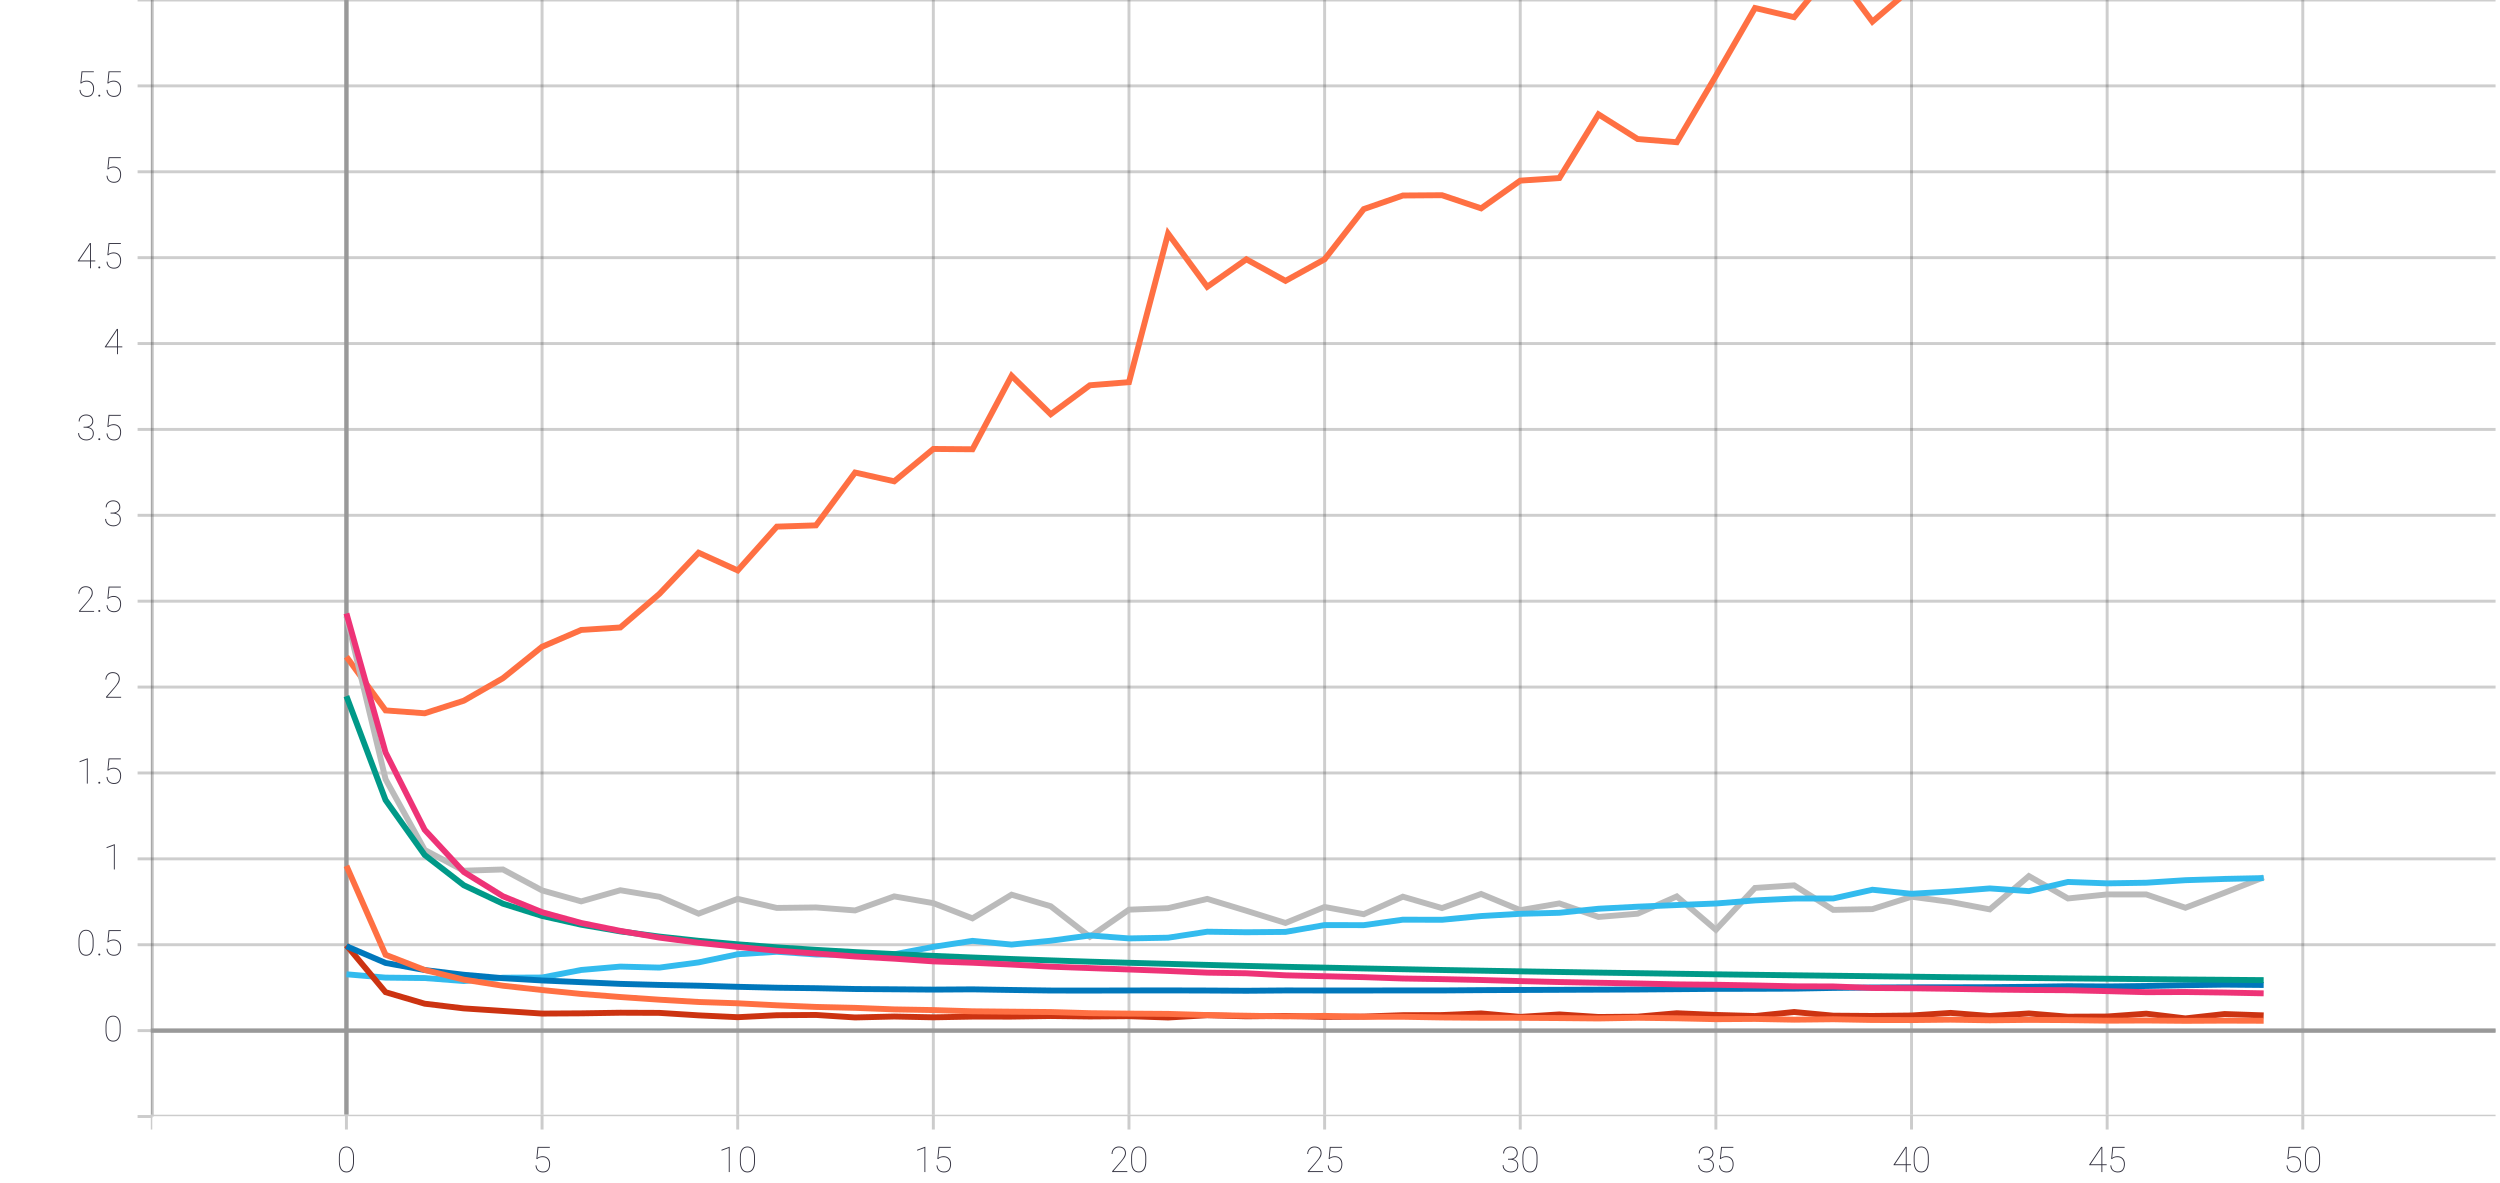
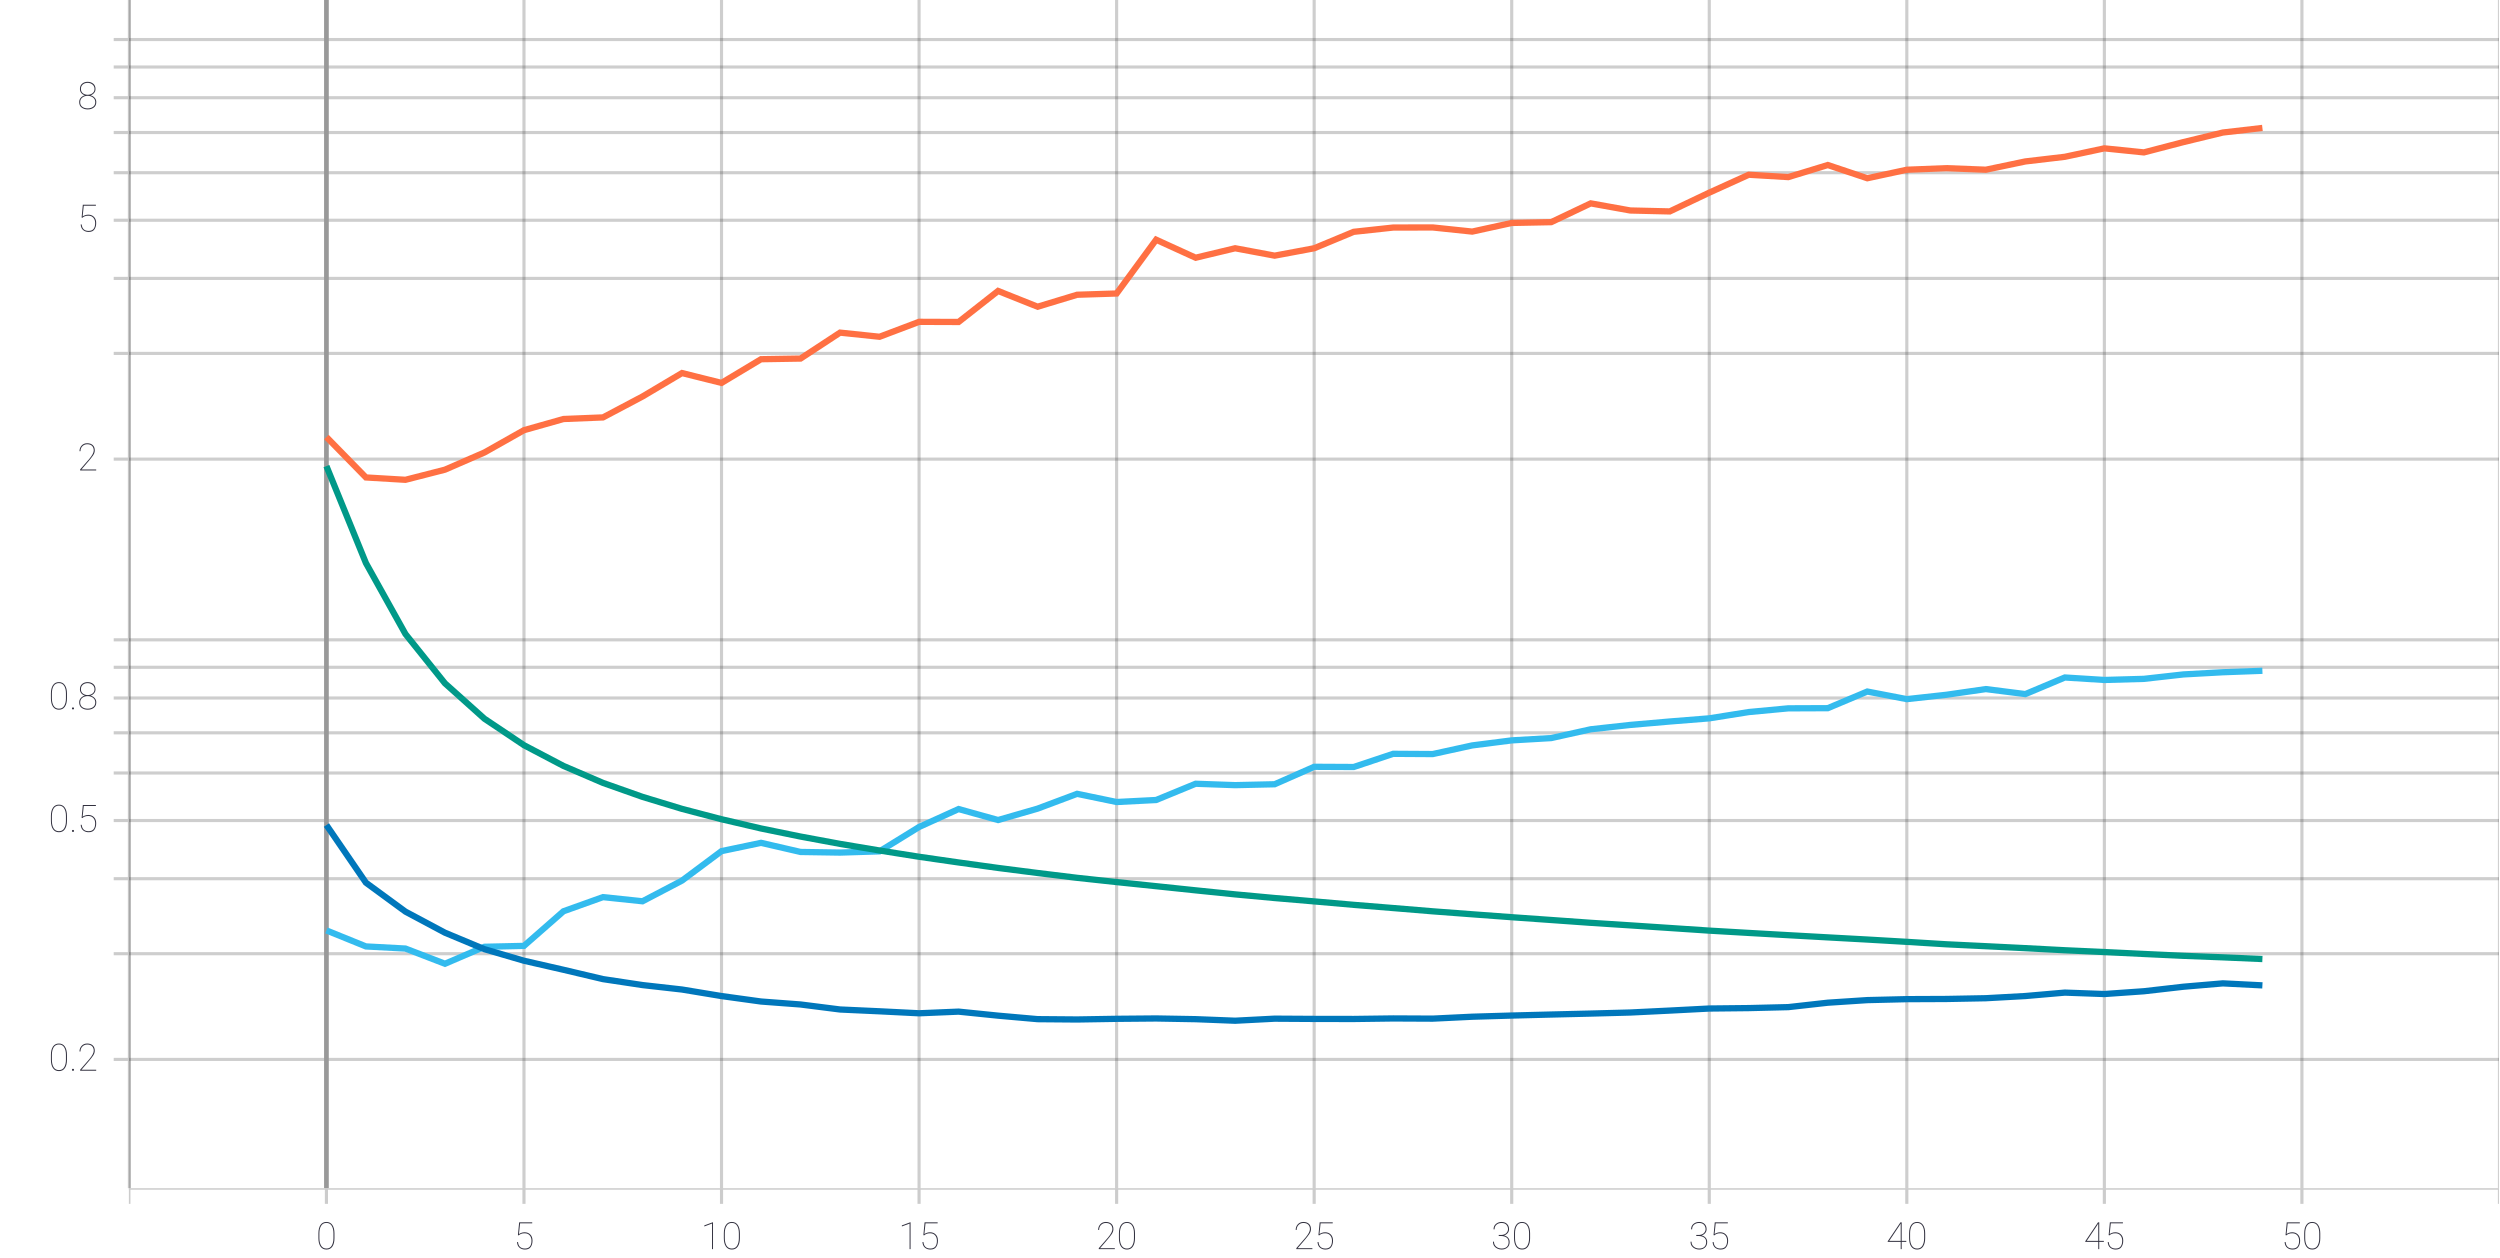
- <svg xmlns="http://www.w3.org/2000/svg" viewBox="0 0 845.5 400">
+ <svg xmlns="http://www.w3.org/2000/svg" viewBox="0 0 795.333 400">
  <g>
    <g>
      <g>
        <g>
          <g>
-             <line x1="51.532" y1="377.6" x2="46.532" y2="377.6" style="visibility: inherit;" fill="rgb(0, 0, 0)" stroke="rgb(204, 204, 204)" stroke-width="1px" />
-             <line x1="51.532" y1="348.554" x2="46.532" y2="348.554" style="visibility: inherit;" fill="rgb(0, 0, 0)" stroke="rgb(204, 204, 204)" stroke-width="1px" />
-             <line x1="51.532" y1="319.508" x2="46.532" y2="319.508" style="visibility: inherit;" fill="rgb(0, 0, 0)" stroke="rgb(204, 204, 204)" stroke-width="1px" />
-             <line x1="51.532" y1="290.462" x2="46.532" y2="290.462" style="visibility: inherit;" fill="rgb(0, 0, 0)" stroke="rgb(204, 204, 204)" stroke-width="1px" />
-             <line x1="51.532" y1="261.415" x2="46.532" y2="261.415" style="visibility: inherit;" fill="rgb(0, 0, 0)" stroke="rgb(204, 204, 204)" stroke-width="1px" />
-             <line x1="51.532" y1="232.369" x2="46.532" y2="232.369" style="visibility: inherit;" fill="rgb(0, 0, 0)" stroke="rgb(204, 204, 204)" stroke-width="1px" />
-             <line x1="51.532" y1="203.323" x2="46.532" y2="203.323" style="visibility: inherit;" fill="rgb(0, 0, 0)" stroke="rgb(204, 204, 204)" stroke-width="1px" />
-             <line x1="51.532" y1="174.277" x2="46.532" y2="174.277" style="visibility: inherit;" fill="rgb(0, 0, 0)" stroke="rgb(204, 204, 204)" stroke-width="1px" />
-             <line x1="51.532" y1="145.231" x2="46.532" y2="145.231" style="visibility: inherit;" fill="rgb(0, 0, 0)" stroke="rgb(204, 204, 204)" stroke-width="1px" />
-             <line x1="51.532" y1="116.185" x2="46.532" y2="116.185" style="visibility: inherit;" fill="rgb(0, 0, 0)" stroke="rgb(204, 204, 204)" stroke-width="1px" />
-             <line x1="51.532" y1="87.138" x2="46.532" y2="87.138" style="visibility: inherit;" fill="rgb(0, 0, 0)" stroke="rgb(204, 204, 204)" stroke-width="1px" />
-             <line x1="51.532" y1="58.092" x2="46.532" y2="58.092" style="visibility: inherit;" fill="rgb(0, 0, 0)" stroke="rgb(204, 204, 204)" stroke-width="1px" />
-             <line x1="51.532" y1="29.046" x2="46.532" y2="29.046" style="visibility: inherit;" fill="rgb(0, 0, 0)" stroke="rgb(204, 204, 204)" stroke-width="1px" />
-             <line x1="51.532" y1="0" x2="46.532" y2="0" style="visibility: inherit;" fill="rgb(0, 0, 0)" stroke="rgb(204, 204, 204)" stroke-width="1px" />
+             <line x1="41.172" y1="337.034" x2="36.172" y2="337.034" style="visibility: inherit;" fill="rgb(0, 0, 0)" stroke="rgb(204, 204, 204)" stroke-width="1px" />
+             <line x1="41.172" y1="303.405" x2="36.172" y2="303.405" style="visibility: inherit;" fill="rgb(0, 0, 0)" stroke="rgb(204, 204, 204)" stroke-width="1px" />
+             <line x1="41.172" y1="279.545" x2="36.172" y2="279.545" style="visibility: inherit;" fill="rgb(0, 0, 0)" stroke="rgb(204, 204, 204)" stroke-width="1px" />
+             <line x1="41.172" y1="261.038" x2="36.172" y2="261.038" style="visibility: inherit;" fill="rgb(0, 0, 0)" stroke="rgb(204, 204, 204)" stroke-width="1px" />
+             <line x1="41.172" y1="245.917" x2="36.172" y2="245.917" style="visibility: inherit;" fill="rgb(0, 0, 0)" stroke="rgb(204, 204, 204)" stroke-width="1px" />
+             <line x1="41.172" y1="233.132" x2="36.172" y2="233.132" style="visibility: inherit;" fill="rgb(0, 0, 0)" stroke="rgb(204, 204, 204)" stroke-width="1px" />
+             <line x1="41.172" y1="222.057" x2="36.172" y2="222.057" style="visibility: inherit;" fill="rgb(0, 0, 0)" stroke="rgb(204, 204, 204)" stroke-width="1px" />
+             <line x1="41.172" y1="212.288" x2="36.172" y2="212.288" style="visibility: inherit;" fill="rgb(0, 0, 0)" stroke="rgb(204, 204, 204)" stroke-width="1px" />
+             <line x1="41.172" y1="203.55" x2="36.172" y2="203.55" style="visibility: inherit;" fill="rgb(0, 0, 0)" stroke="rgb(204, 204, 204)" stroke-width="1px" />
+             <line x1="41.172" y1="146.061" x2="36.172" y2="146.061" style="visibility: inherit;" fill="rgb(0, 0, 0)" stroke="rgb(204, 204, 204)" stroke-width="1px" />
+             <line x1="41.172" y1="112.433" x2="36.172" y2="112.433" style="visibility: inherit;" fill="rgb(0, 0, 0)" stroke="rgb(204, 204, 204)" stroke-width="1px" />
+             <line x1="41.172" y1="88.573" x2="36.172" y2="88.573" style="visibility: inherit;" fill="rgb(0, 0, 0)" stroke="rgb(204, 204, 204)" stroke-width="1px" />
+             <line x1="41.172" y1="70.066" x2="36.172" y2="70.066" style="visibility: inherit;" fill="rgb(0, 0, 0)" stroke="rgb(204, 204, 204)" stroke-width="1px" />
+             <line x1="41.172" y1="54.944" x2="36.172" y2="54.944" style="visibility: inherit;" fill="rgb(0, 0, 0)" stroke="rgb(204, 204, 204)" stroke-width="1px" />
+             <line x1="41.172" y1="42.159" x2="36.172" y2="42.159" style="visibility: inherit;" fill="rgb(0, 0, 0)" stroke="rgb(204, 204, 204)" stroke-width="1px" />
+             <line x1="41.172" y1="31.084" x2="36.172" y2="31.084" style="visibility: inherit;" fill="rgb(0, 0, 0)" stroke="rgb(204, 204, 204)" stroke-width="1px" />
+             <line x1="41.172" y1="21.316" x2="36.172" y2="21.316" style="visibility: inherit;" fill="rgb(0, 0, 0)" stroke="rgb(204, 204, 204)" stroke-width="1px" />
+             <line x1="41.172" y1="12.577" x2="36.172" y2="12.577" style="visibility: inherit;" fill="rgb(0, 0, 0)" stroke="rgb(204, 204, 204)" stroke-width="1px" />
          </g>
-           <g transform="translate(41.532, 0)">
-             <text style="text-anchor: end; visibility: hidden; font-family: Roboto, sans-serif; font-size: 12px; font-weight: 200;" x="0" y="377.6" dx="0em" dy="0.3em" fill="rgb(50, 49, 63)" stroke="none" stroke-width="1px">-0.5</text>
-             <text style="text-anchor: end; visibility: inherit; font-family: Roboto, sans-serif; font-size: 12px; font-weight: 200;" x="0" y="348.554" dx="0em" dy="0.3em" fill="rgb(50, 49, 63)" stroke="none" stroke-width="1px">0</text>
-             <text style="text-anchor: end; visibility: inherit; font-family: Roboto, sans-serif; font-size: 12px; font-weight: 200;" x="0" y="319.508" dx="0em" dy="0.3em" fill="rgb(50, 49, 63)" stroke="none" stroke-width="1px">0.5</text>
-             <text style="text-anchor: end; visibility: inherit; font-family: Roboto, sans-serif; font-size: 12px; font-weight: 200;" x="0" y="290.462" dx="0em" dy="0.3em" fill="rgb(50, 49, 63)" stroke="none" stroke-width="1px">1</text>
-             <text style="text-anchor: end; visibility: inherit; font-family: Roboto, sans-serif; font-size: 12px; font-weight: 200;" x="0" y="261.415" dx="0em" dy="0.3em" fill="rgb(50, 49, 63)" stroke="none" stroke-width="1px">1.5</text>
-             <text style="text-anchor: end; visibility: inherit; font-family: Roboto, sans-serif; font-size: 12px; font-weight: 200;" x="0" y="232.369" dx="0em" dy="0.3em" fill="rgb(50, 49, 63)" stroke="none" stroke-width="1px">2</text>
-             <text style="text-anchor: end; visibility: inherit; font-family: Roboto, sans-serif; font-size: 12px; font-weight: 200;" x="0" y="203.323" dx="0em" dy="0.3em" fill="rgb(50, 49, 63)" stroke="none" stroke-width="1px">2.5</text>
-             <text style="text-anchor: end; visibility: inherit; font-family: Roboto, sans-serif; font-size: 12px; font-weight: 200;" x="0" y="174.277" dx="0em" dy="0.3em" fill="rgb(50, 49, 63)" stroke="none" stroke-width="1px">3</text>
-             <text style="text-anchor: end; visibility: inherit; font-family: Roboto, sans-serif; font-size: 12px; font-weight: 200;" x="0" y="145.231" dx="0em" dy="0.3em" fill="rgb(50, 49, 63)" stroke="none" stroke-width="1px">3.5</text>
-             <text style="text-anchor: end; visibility: inherit; font-family: Roboto, sans-serif; font-size: 12px; font-weight: 200;" x="0" y="116.185" dx="0em" dy="0.3em" fill="rgb(50, 49, 63)" stroke="none" stroke-width="1px">4</text>
-             <text style="text-anchor: end; visibility: inherit; font-family: Roboto, sans-serif; font-size: 12px; font-weight: 200;" x="0" y="87.138" dx="0em" dy="0.3em" fill="rgb(50, 49, 63)" stroke="none" stroke-width="1px">4.5</text>
-             <text style="text-anchor: end; visibility: inherit; font-family: Roboto, sans-serif; font-size: 12px; font-weight: 200;" x="0" y="58.092" dx="0em" dy="0.3em" fill="rgb(50, 49, 63)" stroke="none" stroke-width="1px">5</text>
-             <text style="text-anchor: end; visibility: inherit; font-family: Roboto, sans-serif; font-size: 12px; font-weight: 200;" x="0" y="29.046" dx="0em" dy="0.3em" fill="rgb(50, 49, 63)" stroke="none" stroke-width="1px">5.5</text>
-             <text style="text-anchor: end; visibility: hidden; font-family: Roboto, sans-serif; font-size: 12px; font-weight: 200;" x="0" y="0" dx="0em" dy="0.3em" fill="rgb(50, 49, 63)" stroke="none" stroke-width="1px">6</text>
+           <g transform="translate(31.17188, 0)">
+             <text x="0" y="337.034" dx="0em" dy="0.3em" style="text-anchor: end; visibility: inherit; font-family: Roboto, sans-serif; font-size: 12px; font-weight: 200;" fill="rgb(50, 49, 63)" stroke="none" stroke-width="1px">0.2</text>
+             <text x="0" y="303.405" dx="0em" dy="0.3em" style="text-anchor: end; visibility: hidden; font-family: Roboto, sans-serif; font-size: 12px; font-weight: 200;" fill="rgb(50, 49, 63)" stroke="none" stroke-width="1px">0.3</text>
+             <text x="0" y="279.545" dx="0em" dy="0.3em" style="text-anchor: end; visibility: hidden; font-family: Roboto, sans-serif; font-size: 12px; font-weight: 200;" fill="rgb(50, 49, 63)" stroke="none" stroke-width="1px">0.4</text>
+             <text x="0" y="261.038" dx="0em" dy="0.3em" style="text-anchor: end; visibility: inherit; font-family: Roboto, sans-serif; font-size: 12px; font-weight: 200;" fill="rgb(50, 49, 63)" stroke="none" stroke-width="1px">0.5</text>
+             <text x="0" y="245.917" dx="0em" dy="0.3em" style="text-anchor: end; visibility: hidden; font-family: Roboto, sans-serif; font-size: 12px; font-weight: 200;" fill="rgb(50, 49, 63)" stroke="none" stroke-width="1px">0.6</text>
+             <text x="0" y="233.132" dx="0em" dy="0.3em" style="text-anchor: end; visibility: hidden; font-family: Roboto, sans-serif; font-size: 12px; font-weight: 200;" fill="rgb(50, 49, 63)" stroke="none" stroke-width="1px">0.7</text>
+             <text x="0" y="222.057" dx="0em" dy="0.3em" style="text-anchor: end; visibility: inherit; font-family: Roboto, sans-serif; font-size: 12px; font-weight: 200;" fill="rgb(50, 49, 63)" stroke="none" stroke-width="1px">0.8</text>
+             <text x="0" y="212.288" dx="0em" dy="0.3em" style="text-anchor: end; visibility: hidden; font-family: Roboto, sans-serif; font-size: 12px; font-weight: 200;" fill="rgb(50, 49, 63)" stroke="none" stroke-width="1px">0.9</text>
+             <text x="0" y="203.55" dx="0em" dy="0.3em" style="text-anchor: end; visibility: hidden; font-family: Roboto, sans-serif; font-size: 12px; font-weight: 200;" fill="rgb(50, 49, 63)" stroke="none" stroke-width="1px">1</text>
+             <text x="0" y="146.061" dx="0em" dy="0.3em" style="text-anchor: end; visibility: inherit; font-family: Roboto, sans-serif; font-size: 12px; font-weight: 200;" fill="rgb(50, 49, 63)" stroke="none" stroke-width="1px">2</text>
+             <text x="0" y="112.433" dx="0em" dy="0.3em" style="text-anchor: end; visibility: hidden; font-family: Roboto, sans-serif; font-size: 12px; font-weight: 200;" fill="rgb(50, 49, 63)" stroke="none" stroke-width="1px">3</text>
+             <text x="0" y="88.573" dx="0em" dy="0.3em" style="text-anchor: end; visibility: hidden; font-family: Roboto, sans-serif; font-size: 12px; font-weight: 200;" fill="rgb(50, 49, 63)" stroke="none" stroke-width="1px">4</text>
+             <text x="0" y="70.066" dx="0em" dy="0.3em" style="text-anchor: end; visibility: inherit; font-family: Roboto, sans-serif; font-size: 12px; font-weight: 200;" fill="rgb(50, 49, 63)" stroke="none" stroke-width="1px">5</text>
+             <text x="0" y="54.944" dx="0em" dy="0.3em" style="text-anchor: end; visibility: hidden; font-family: Roboto, sans-serif; font-size: 12px; font-weight: 200;" fill="rgb(50, 49, 63)" stroke="none" stroke-width="1px">6</text>
+             <text x="0" y="42.159" dx="0em" dy="0.3em" style="text-anchor: end; visibility: hidden; font-family: Roboto, sans-serif; font-size: 12px; font-weight: 200;" fill="rgb(50, 49, 63)" stroke="none" stroke-width="1px">7</text>
+             <text x="0" y="31.084" dx="0em" dy="0.3em" style="text-anchor: end; visibility: inherit; font-family: Roboto, sans-serif; font-size: 12px; font-weight: 200;" fill="rgb(50, 49, 63)" stroke="none" stroke-width="1px">8</text>
+             <text x="0" y="21.316" dx="0em" dy="0.3em" style="text-anchor: end; visibility: hidden; font-family: Roboto, sans-serif; font-size: 12px; font-weight: 200;" fill="rgb(50, 49, 63)" stroke="none" stroke-width="1px">9</text>
+             <text x="0" y="12.577" dx="0em" dy="0.3em" style="text-anchor: end; visibility: hidden; font-family: Roboto, sans-serif; font-size: 12px; font-weight: 200;" fill="rgb(50, 49, 63)" stroke="none" stroke-width="1px">10</text>
          </g>
-           <line x1="51.532" y1="0" x2="51.532" y2="377.6" fill="rgb(0, 0, 0)" stroke="rgb(204, 204, 204)" stroke-width="1px" />
+           <line x1="41.172" y1="0" x2="41.172" y2="378" fill="rgb(0, 0, 0)" stroke="rgb(204, 204, 204)" stroke-width="1px" />
        </g>
      </g>
-       <g transform="translate(51, 0)" clip-path="url(#clip_0)">
+       <g transform="translate(41, 0)" clip-path="url(#clip_0)">
        <clipPath id="clip_0">
-           <rect width="793" height="377" />
+           <rect width="754" height="378" />
        </clipPath>
        <g>
          <g>
            <g>
-               <line x1="0" y1="0" x2="0" y2="377.6" fill="rgb(0, 0, 0)" stroke="rgb(60, 60, 60)" stroke-width="1px" opacity="0.25" />
-               <line x1="66.164" y1="0" x2="66.164" y2="377.6" fill="rgb(0, 0, 0)" stroke="rgb(60, 60, 60)" stroke-width="1px" opacity="0.25" />
-               <line x1="132.328" y1="0" x2="132.328" y2="377.6" fill="rgb(0, 0, 0)" stroke="rgb(60, 60, 60)" stroke-width="1px" opacity="0.25" />
-               <line x1="198.492" y1="0" x2="198.492" y2="377.6" fill="rgb(0, 0, 0)" stroke="rgb(60, 60, 60)" stroke-width="1px" opacity="0.25" />
-               <line x1="264.656" y1="0" x2="264.656" y2="377.6" fill="rgb(0, 0, 0)" stroke="rgb(60, 60, 60)" stroke-width="1px" opacity="0.25" />
-               <line x1="330.82" y1="0" x2="330.82" y2="377.6" fill="rgb(0, 0, 0)" stroke="rgb(60, 60, 60)" stroke-width="1px" opacity="0.25" />
-               <line x1="396.984" y1="0" x2="396.984" y2="377.6" fill="rgb(0, 0, 0)" stroke="rgb(60, 60, 60)" stroke-width="1px" opacity="0.25" />
-               <line x1="463.148" y1="0" x2="463.148" y2="377.6" fill="rgb(0, 0, 0)" stroke="rgb(60, 60, 60)" stroke-width="1px" opacity="0.25" />
-               <line x1="529.312" y1="0" x2="529.312" y2="377.6" fill="rgb(0, 0, 0)" stroke="rgb(60, 60, 60)" stroke-width="1px" opacity="0.25" />
-               <line x1="595.476" y1="0" x2="595.476" y2="377.6" fill="rgb(0, 0, 0)" stroke="rgb(60, 60, 60)" stroke-width="1px" opacity="0.25" />
-               <line x1="661.64" y1="0" x2="661.64" y2="377.6" fill="rgb(0, 0, 0)" stroke="rgb(60, 60, 60)" stroke-width="1px" opacity="0.25" />
-               <line x1="727.804" y1="0" x2="727.804" y2="377.6" fill="rgb(0, 0, 0)" stroke="rgb(60, 60, 60)" stroke-width="1px" opacity="0.25" />
-               <line x1="793.968" y1="0" x2="793.968" y2="377.6" fill="rgb(0, 0, 0)" stroke="rgb(60, 60, 60)" stroke-width="1px" opacity="0.25" />
+               <line x1="0" y1="0" x2="0" y2="378" fill="rgb(0, 0, 0)" stroke="rgb(60, 60, 60)" stroke-width="1px" opacity="0.25" />
+               <line x1="62.847" y1="0" x2="62.847" y2="378" fill="rgb(0, 0, 0)" stroke="rgb(60, 60, 60)" stroke-width="1px" opacity="0.25" />
+               <line x1="125.694" y1="0" x2="125.694" y2="378" fill="rgb(0, 0, 0)" stroke="rgb(60, 60, 60)" stroke-width="1px" opacity="0.25" />
+               <line x1="188.54" y1="0" x2="188.54" y2="378" fill="rgb(0, 0, 0)" stroke="rgb(60, 60, 60)" stroke-width="1px" opacity="0.25" />
+               <line x1="251.387" y1="0" x2="251.387" y2="378" fill="rgb(0, 0, 0)" stroke="rgb(60, 60, 60)" stroke-width="1px" opacity="0.25" />
+               <line x1="314.234" y1="0" x2="314.234" y2="378" fill="rgb(0, 0, 0)" stroke="rgb(60, 60, 60)" stroke-width="1px" opacity="0.25" />
+               <line x1="377.081" y1="0" x2="377.081" y2="378" fill="rgb(0, 0, 0)" stroke="rgb(60, 60, 60)" stroke-width="1px" opacity="0.25" />
+               <line x1="439.927" y1="0" x2="439.927" y2="378" fill="rgb(0, 0, 0)" stroke="rgb(60, 60, 60)" stroke-width="1px" opacity="0.25" />
+               <line x1="502.774" y1="0" x2="502.774" y2="378" fill="rgb(0, 0, 0)" stroke="rgb(60, 60, 60)" stroke-width="1px" opacity="0.25" />
+               <line x1="565.621" y1="0" x2="565.621" y2="378" fill="rgb(0, 0, 0)" stroke="rgb(60, 60, 60)" stroke-width="1px" opacity="0.25" />
+               <line x1="628.468" y1="0" x2="628.468" y2="378" fill="rgb(0, 0, 0)" stroke="rgb(60, 60, 60)" stroke-width="1px" opacity="0.25" />
+               <line x1="691.314" y1="0" x2="691.314" y2="378" fill="rgb(0, 0, 0)" stroke="rgb(60, 60, 60)" stroke-width="1px" opacity="0.25" />
+               <line x1="754.161" y1="0" x2="754.161" y2="378" fill="rgb(0, 0, 0)" stroke="rgb(60, 60, 60)" stroke-width="1px" opacity="0.25" />
            </g>
            <g>
-               <line x1="0" y1="377.6" x2="793.968" y2="377.6" fill="rgb(0, 0, 0)" stroke="rgb(60, 60, 60)" stroke-width="1px" opacity="0.25" />
-               <line x1="0" y1="348.554" x2="793.968" y2="348.554" fill="rgb(0, 0, 0)" stroke="rgb(60, 60, 60)" stroke-width="1px" opacity="0.25" />
-               <line x1="0" y1="319.508" x2="793.968" y2="319.508" fill="rgb(0, 0, 0)" stroke="rgb(60, 60, 60)" stroke-width="1px" opacity="0.25" />
-               <line x1="0" y1="290.462" x2="793.968" y2="290.462" fill="rgb(0, 0, 0)" stroke="rgb(60, 60, 60)" stroke-width="1px" opacity="0.25" />
-               <line x1="0" y1="261.415" x2="793.968" y2="261.415" fill="rgb(0, 0, 0)" stroke="rgb(60, 60, 60)" stroke-width="1px" opacity="0.25" />
-               <line x1="0" y1="232.369" x2="793.968" y2="232.369" fill="rgb(0, 0, 0)" stroke="rgb(60, 60, 60)" stroke-width="1px" opacity="0.25" />
-               <line x1="0" y1="203.323" x2="793.968" y2="203.323" fill="rgb(0, 0, 0)" stroke="rgb(60, 60, 60)" stroke-width="1px" opacity="0.25" />
-               <line x1="0" y1="174.277" x2="793.968" y2="174.277" fill="rgb(0, 0, 0)" stroke="rgb(60, 60, 60)" stroke-width="1px" opacity="0.25" />
-               <line x1="0" y1="145.231" x2="793.968" y2="145.231" fill="rgb(0, 0, 0)" stroke="rgb(60, 60, 60)" stroke-width="1px" opacity="0.25" />
-               <line x1="0" y1="116.185" x2="793.968" y2="116.185" fill="rgb(0, 0, 0)" stroke="rgb(60, 60, 60)" stroke-width="1px" opacity="0.25" />
-               <line x1="0" y1="87.138" x2="793.968" y2="87.138" fill="rgb(0, 0, 0)" stroke="rgb(60, 60, 60)" stroke-width="1px" opacity="0.25" />
-               <line x1="0" y1="58.092" x2="793.968" y2="58.092" fill="rgb(0, 0, 0)" stroke="rgb(60, 60, 60)" stroke-width="1px" opacity="0.25" />
-               <line x1="0" y1="29.046" x2="793.968" y2="29.046" fill="rgb(0, 0, 0)" stroke="rgb(60, 60, 60)" stroke-width="1px" opacity="0.25" />
-               <line x1="0" y1="0" x2="793.968" y2="0" fill="rgb(0, 0, 0)" stroke="rgb(60, 60, 60)" stroke-width="1px" opacity="0.25" />
+               <line x1="0" y1="337.034" x2="754.161" y2="337.034" fill="rgb(0, 0, 0)" stroke="rgb(60, 60, 60)" stroke-width="1px" opacity="0.25" />
+               <line x1="0" y1="303.405" x2="754.161" y2="303.405" fill="rgb(0, 0, 0)" stroke="rgb(60, 60, 60)" stroke-width="1px" opacity="0.25" />
+               <line x1="0" y1="279.545" x2="754.161" y2="279.545" fill="rgb(0, 0, 0)" stroke="rgb(60, 60, 60)" stroke-width="1px" opacity="0.25" />
+               <line x1="0" y1="261.038" x2="754.161" y2="261.038" fill="rgb(0, 0, 0)" stroke="rgb(60, 60, 60)" stroke-width="1px" opacity="0.25" />
+               <line x1="0" y1="245.917" x2="754.161" y2="245.917" fill="rgb(0, 0, 0)" stroke="rgb(60, 60, 60)" stroke-width="1px" opacity="0.25" />
+               <line x1="0" y1="233.132" x2="754.161" y2="233.132" fill="rgb(0, 0, 0)" stroke="rgb(60, 60, 60)" stroke-width="1px" opacity="0.25" />
+               <line x1="0" y1="222.057" x2="754.161" y2="222.057" fill="rgb(0, 0, 0)" stroke="rgb(60, 60, 60)" stroke-width="1px" opacity="0.25" />
+               <line x1="0" y1="212.288" x2="754.161" y2="212.288" fill="rgb(0, 0, 0)" stroke="rgb(60, 60, 60)" stroke-width="1px" opacity="0.25" />
+               <line x1="0" y1="203.55" x2="754.161" y2="203.55" fill="rgb(0, 0, 0)" stroke="rgb(60, 60, 60)" stroke-width="1px" opacity="0.25" />
+               <line x1="0" y1="146.061" x2="754.161" y2="146.061" fill="rgb(0, 0, 0)" stroke="rgb(60, 60, 60)" stroke-width="1px" opacity="0.25" />
+               <line x1="0" y1="112.433" x2="754.161" y2="112.433" fill="rgb(0, 0, 0)" stroke="rgb(60, 60, 60)" stroke-width="1px" opacity="0.25" />
+               <line x1="0" y1="88.573" x2="754.161" y2="88.573" fill="rgb(0, 0, 0)" stroke="rgb(60, 60, 60)" stroke-width="1px" opacity="0.25" />
+               <line x1="0" y1="70.066" x2="754.161" y2="70.066" fill="rgb(0, 0, 0)" stroke="rgb(60, 60, 60)" stroke-width="1px" opacity="0.25" />
+               <line x1="0" y1="54.944" x2="754.161" y2="54.944" fill="rgb(0, 0, 0)" stroke="rgb(60, 60, 60)" stroke-width="1px" opacity="0.25" />
+               <line x1="0" y1="42.159" x2="754.161" y2="42.159" fill="rgb(0, 0, 0)" stroke="rgb(60, 60, 60)" stroke-width="1px" opacity="0.25" />
+               <line x1="0" y1="31.084" x2="754.161" y2="31.084" fill="rgb(0, 0, 0)" stroke="rgb(60, 60, 60)" stroke-width="1px" opacity="0.25" />
+               <line x1="0" y1="21.316" x2="754.161" y2="21.316" fill="rgb(0, 0, 0)" stroke="rgb(60, 60, 60)" stroke-width="1px" opacity="0.25" />
+               <line x1="0" y1="12.577" x2="754.161" y2="12.577" fill="rgb(0, 0, 0)" stroke="rgb(60, 60, 60)" stroke-width="1px" opacity="0.25" />
            </g>
          </g>
        </g>
        <g>
          <g>
-             <line x1="0" y1="348.554" x2="793.968" y2="348.554" fill="rgb(0, 0, 0)" stroke="rgb(153, 153, 153)" stroke-width="1.5px" />
-           </g>
-         </g>
-         <g>
-           <g>
-             <line x1="66.164" y1="0" x2="66.164" y2="377.6" fill="rgb(0, 0, 0)" stroke="rgb(153, 153, 153)" stroke-width="1.5px" />
+             <line x1="62.847" y1="0" x2="62.847" y2="378" fill="rgb(0, 0, 0)" stroke="rgb(153, 153, 153)" stroke-width="1.5px" />
          </g>
        </g>
        <g>
          <g>
            <g>
              <g>
                <g>
-                   <path style="fill: none;" stroke="rgb(255, 112, 67)" stroke-width="2px" d="M66.164,222.101L79.397,240.257L92.63,241.232L105.862,236.979L119.095,229.368L132.328,218.729L145.561,213.046L158.794,212.213L172.026,200.83L185.259,186.924L198.492,192.925L211.725,178.109L224.958,177.68L238.19,159.813L251.423,162.782L264.656,151.834L277.889,151.945L291.122,127.095L304.354,140.092L317.587,130.302L330.82,129.249L344.053,78.995L357.286,96.996L370.518,87.693L383.751,94.987L396.984,87.693L410.217,70.717L423.45,66.12L436.682,66.019L449.915,70.464L463.148,61.089L476.381,60.21L489.614,38.675L502.846,47.014L516.079,48.098L529.312,25.661L542.545,2.709L555.778,5.816L569.01,-10.441L582.243,7.324L595.476,-3.991" fill="none" />
+                   <path stroke="rgb(255, 112, 67)" stroke-width="2px" d="M62.847,139.037L75.416,151.892L87.985,152.642L100.555,149.419L113.124,143.946L125.694,136.855L138.263,133.301L150.832,132.793L163.402,126.142L175.971,118.681L188.54,121.819L201.11,114.277L213.679,114.068L226.248,105.82L238.818,107.135L251.387,102.386L263.956,102.433L276.526,92.561L289.095,97.577L301.664,93.771L314.234,93.372L326.803,76.26L339.373,81.992L351.942,78.98L364.511,81.332L377.081,78.98L389.65,73.751L402.219,72.39L414.789,72.36L427.358,73.676L439.927,70.926L452.497,70.672L465.066,64.699L477.635,66.961L490.205,67.26L502.774,61.287L515.343,55.591L527.913,56.34L540.482,52.496L553.051,56.706L565.621,54L578.19,53.502L590.76,53.992L603.329,51.36L615.898,49.882L628.468,47.195L641.037,48.484L653.606,45.208L666.176,42.157L678.745,40.705" style="fill: none;" fill="none" />
                </g>
                <g>
-                   <path style="fill: none;" stroke="rgb(187, 187, 187)" stroke-width="2px" d="M66.164,208.342L79.397,263.539L92.63,287.445L105.862,294.473L119.095,294.058L132.328,301.129L145.561,304.844L158.794,301.081L172.026,303.286L185.259,308.996L198.492,303.998L211.725,307.065L224.958,306.896L238.19,307.907L251.423,303.159L264.656,305.447L277.889,310.585L291.122,302.583L304.354,306.491L317.587,316.814L330.82,307.652L344.053,307.13L357.286,304.009L370.518,308.02L383.751,312.147L396.984,306.741L410.217,309.177L423.45,303.261L436.682,307.112L449.915,302.337L463.148,307.812L476.381,305.533L489.614,310.114L502.846,309.019L516.079,303.167L529.312,314.447L542.545,300.29L555.778,299.422L569.01,307.721L582.243,307.462L595.476,303.274L608.709,305.045L621.942,307.55L635.174,296.295L648.407,303.859L661.64,302.487L674.873,302.504L688.106,306.999L701.338,301.925L714.571,296.706" fill="none" />
+                   <path stroke="rgb(51, 187, 238)" stroke-width="2px" d="M62.847,295.999L75.416,301.091L87.985,301.767L100.555,306.602L113.124,301.201L125.694,300.915L138.263,289.903L150.832,285.404L163.402,286.726L175.971,280.145L188.54,270.77L201.11,268.134L213.679,271.036L226.248,271.235L238.818,270.843L251.387,263.088L263.956,257.386L276.526,260.88L289.095,257.252L301.664,252.542L314.234,255.146L326.803,254.507L339.373,249.336L351.942,249.782L364.511,249.496L377.081,243.945L389.65,244.011L402.219,239.814L414.789,239.893L427.358,237.142L439.927,235.538L452.497,234.808L465.066,232.009L477.635,230.624L490.205,229.532L502.774,228.526L515.343,226.526L527.913,225.347L540.482,225.293L553.051,219.999L565.621,222.417L578.19,221.034L590.76,219.221L603.329,220.814L615.898,215.529L628.468,216.32L641.037,215.967L653.606,214.558L666.176,213.863L678.745,213.397" style="fill: none;" fill="none" />
                </g>
                <g>
-                   <path style="fill: none;" stroke="rgb(51, 187, 238)" stroke-width="2px" d="M66.164,329.498L79.397,330.633L92.63,330.779L105.862,331.785L119.095,330.657L132.328,330.595L145.561,328.045L158.794,326.902L172.026,327.244L185.259,325.484L198.492,322.724L211.725,321.89L224.958,322.806L238.19,322.868L251.423,322.746L264.656,320.217L277.889,318.2L291.122,319.452L304.354,318.151L317.587,316.374L330.82,317.369L344.053,317.128L357.286,315.106L370.518,315.286L383.751,315.171L396.984,312.86L410.217,312.888L423.45,311.037L436.682,311.073L449.915,309.809L463.148,309.052L476.381,308.703L489.614,307.335L502.846,306.641L516.079,306.086L529.312,305.567L542.545,304.518L555.778,303.888L569.01,303.859L582.243,300.912L595.476,302.281L608.709,301.503L621.942,300.463L635.174,301.379L648.407,298.275L661.64,298.751L674.873,298.539L688.106,297.682L701.338,297.254L714.571,296.965" fill="none" />
+                   <path stroke="rgb(0, 119, 187)" stroke-width="2px" d="M62.847,262.471L75.416,280.813L87.985,290.02L100.555,296.722L113.124,301.97L125.694,305.642L138.263,308.52L150.832,311.49L163.402,313.383L175.971,314.8L188.54,316.879L201.11,318.614L213.679,319.559L226.248,321.152L238.818,321.727L251.387,322.358L263.956,321.833L276.526,323.113L289.095,324.225L301.664,324.331L314.234,324.121L326.803,324.007L339.373,324.232L351.942,324.726L364.511,324.072L377.081,324.15L389.65,324.172L402.219,324L414.789,324.062L427.358,323.453L439.927,323.079L452.497,322.755L465.066,322.451L477.635,322.114L490.205,321.5L502.774,320.846L515.343,320.708L527.913,320.399L540.482,318.994L553.051,318.168L565.621,317.862L578.19,317.806L590.76,317.567L603.329,316.872L615.898,315.781L628.468,316.233L641.037,315.349L653.606,313.912L666.176,312.84L678.745,313.481" style="fill: none;" fill="none" />
                </g>
                <g>
-                   <path style="fill: none;" stroke="rgb(204, 51, 17)" stroke-width="2px" d="M66.164,319.703L79.397,335.556L92.63,339.45L105.862,341.04L119.095,341.91L132.328,342.79L145.561,342.709L158.794,342.501L172.026,342.555L185.259,343.395L198.492,344.017L211.725,343.348L224.958,343.256L238.19,344.104L251.423,343.785L264.656,344.06L277.889,343.813L291.122,343.819L304.354,343.613L317.587,343.78L330.82,343.671L344.053,344.12L357.286,343.36L370.518,343.724L383.751,343.591L396.984,343.904L410.217,343.805L423.45,343.332L436.682,343.292L449.915,342.738L463.148,343.909L476.381,343.075L489.614,343.944L502.846,343.833L516.079,342.674L529.312,343.246L542.545,343.619L555.778,342.259L569.01,343.5L582.243,343.596L595.476,343.44L608.709,342.562L621.942,343.602L635.174,342.746L648.407,343.843L661.64,343.785L674.873,342.822L688.106,344.424L701.338,342.943L714.571,343.399" fill="none" />
-                 </g>
-                 <g>
-                   <path style="fill: none;" stroke="rgb(0, 119, 187)" stroke-width="2px" d="M66.164,320.005L79.397,325.669L92.63,328.074L105.862,329.664L119.095,330.822L132.328,331.59L145.561,332.168L158.794,332.745L172.026,333.102L185.259,333.363L198.492,333.739L211.725,334.046L224.958,334.21L238.19,334.483L251.423,334.58L264.656,334.686L277.889,334.598L291.122,334.812L304.354,334.995L317.587,335.012L330.82,334.978L344.053,334.96L357.286,334.996L370.518,335.077L383.751,334.97L396.984,334.983L410.217,334.986L423.45,334.958L436.682,334.969L449.915,334.868L463.148,334.807L476.381,334.753L489.614,334.702L502.846,334.646L516.079,334.542L529.312,334.431L542.545,334.408L555.778,334.355L569.01,334.112L582.243,333.968L595.476,333.914L608.709,333.904L621.942,333.862L635.174,333.738L648.407,333.542L661.64,333.624L674.873,333.464L688.106,333.2L701.338,333L714.571,333.12" fill="none" />
-                 </g>
-                 <g>
-                   <path style="fill: none;" stroke="rgb(255, 112, 67)" stroke-width="2px" d="M66.164,292.816L79.397,322.901L92.63,328.054L105.862,331.322L119.095,333.376L132.328,334.832L145.561,336.158L158.794,337.192L172.026,338.098L185.259,338.872L198.492,339.314L211.725,339.994L224.958,340.544L238.19,340.856L251.423,341.376L264.656,341.61L277.889,342.019L291.122,342.151L304.354,342.269L317.587,342.657L330.82,342.806L344.053,342.901L357.286,343.292L370.518,343.513L383.751,343.743L396.984,343.572L410.217,343.869L423.45,343.872L436.682,344.105L449.915,344.209L463.148,344.226L476.381,344.315L489.614,344.444L502.846,344.212L516.079,344.388L529.312,344.686L542.545,344.601L555.778,344.856L569.01,344.708L582.243,344.962L595.476,344.992L608.709,344.851L621.942,345.062L635.174,344.922L648.407,345.006L661.64,345.187L674.873,345.131L688.106,345.25L701.338,345.178L714.571,345.224" fill="none" />
-                 </g>
-                 <g>
-                   <path style="fill: none;" stroke="rgb(0, 153, 136)" stroke-width="2px" d="M66.164,235.433L79.397,270.578L92.63,289.152L105.862,299.391L119.095,305.635L132.328,309.776L145.561,312.741L158.794,314.997L172.026,316.749L185.259,318.18L198.492,319.364L211.725,320.38L224.958,321.24L238.19,321.996L251.423,322.663L264.656,323.276L277.889,323.823L291.122,324.337L304.354,324.802L317.587,325.238L330.82,325.617L344.053,325.975L357.286,326.331L370.518,326.673L383.751,326.977L396.984,327.253L410.217,327.534L423.45,327.791L436.682,328.049L449.915,328.281L463.148,328.507L476.381,328.721L489.614,328.934L502.846,329.124L516.079,329.319L529.312,329.513L542.545,329.68L555.778,329.843L569.01,330L582.243,330.153L595.476,330.315L608.709,330.485L621.942,330.617L635.174,330.752L648.407,330.893L661.64,331.014L674.873,331.143L688.106,331.267L701.338,331.367L714.571,331.479" fill="none" />
-                 </g>
-                 <g>
-                   <path style="fill: none;" stroke="rgb(238, 51, 119)" stroke-width="2px" d="M66.164,207.47L79.397,254.495L92.63,280.641L105.862,294.912L119.095,303.119L132.328,308.512L145.561,312.147L158.794,314.829L172.026,317.104L185.259,318.857L198.492,320.252L211.725,321.546L224.958,322.477L238.19,323.48L251.423,324.224L264.656,325.143L277.889,325.598L291.122,326.218L304.354,326.933L317.587,327.408L330.82,327.881L344.053,328.376L357.286,328.952L370.518,329.16L383.751,329.851L396.984,330.161L410.217,330.471L423.45,330.931L436.682,331.142L449.915,331.435L463.148,331.803L476.381,332.127L489.614,332.373L502.846,332.61L516.079,332.913L529.312,333.045L542.545,333.278L555.778,333.572L569.01,333.614L582.243,334.139L595.476,334.23L608.709,334.423L621.942,334.666L635.174,334.811L648.407,334.895L661.64,335.2L674.873,335.555L688.106,335.502L701.338,335.68L714.571,335.948" fill="none" />
+                   <path stroke="rgb(0, 153, 136)" stroke-width="2px" d="M62.847,148.277L75.416,179.135L87.985,201.701L100.555,217.392L113.124,228.656L125.694,237.071L138.263,243.669L150.832,249.066L163.402,253.512L175.971,257.331L188.54,260.629L201.11,263.566L213.679,266.137L226.248,268.467L238.818,270.575L251.387,272.564L263.956,274.378L276.526,276.118L289.095,277.727L301.664,279.264L314.234,280.622L326.803,281.926L339.373,283.246L351.942,284.531L364.511,285.693L377.081,286.761L389.65,287.861L402.219,288.881L414.789,289.919L427.358,290.862L439.927,291.794L452.497,292.681L465.066,293.577L477.635,294.388L490.205,295.221L502.774,296.061L515.343,296.793L527.913,297.511L540.482,298.21L553.051,298.9L565.621,299.634L578.19,300.409L590.76,301.016L603.329,301.641L615.898,302.305L628.468,302.874L641.037,303.487L653.606,304.076L666.176,304.56L678.745,305.103" style="fill: none;" fill="none" />
                </g>
              </g>
            </g>
          </g>
        </g>
      </g>
-       <g transform="translate(51, 377)" clip-path="url(#clip_1)">
+       <g transform="translate(41, 378)" clip-path="url(#clip_1)">
        <clipPath id="clip_1">
-           <rect width="793" height="22" />
+           <rect width="754" height="22" />
        </clipPath>
        <g>
          <g>
            <line x1="0" y1="0" x2="0" y2="5" style="visibility: inherit;" fill="rgb(0, 0, 0)" stroke="rgb(204, 204, 204)" stroke-width="1px" />
-             <line x1="66.164" y1="0" x2="66.164" y2="5" style="visibility: inherit;" fill="rgb(0, 0, 0)" stroke="rgb(204, 204, 204)" stroke-width="1px" />
-             <line x1="132.328" y1="0" x2="132.328" y2="5" style="visibility: inherit;" fill="rgb(0, 0, 0)" stroke="rgb(204, 204, 204)" stroke-width="1px" />
-             <line x1="198.492" y1="0" x2="198.492" y2="5" style="visibility: inherit;" fill="rgb(0, 0, 0)" stroke="rgb(204, 204, 204)" stroke-width="1px" />
-             <line x1="264.656" y1="0" x2="264.656" y2="5" style="visibility: inherit;" fill="rgb(0, 0, 0)" stroke="rgb(204, 204, 204)" stroke-width="1px" />
-             <line x1="330.82" y1="0" x2="330.82" y2="5" style="visibility: inherit;" fill="rgb(0, 0, 0)" stroke="rgb(204, 204, 204)" stroke-width="1px" />
-             <line x1="396.984" y1="0" x2="396.984" y2="5" style="visibility: inherit;" fill="rgb(0, 0, 0)" stroke="rgb(204, 204, 204)" stroke-width="1px" />
-             <line x1="463.148" y1="0" x2="463.148" y2="5" style="visibility: inherit;" fill="rgb(0, 0, 0)" stroke="rgb(204, 204, 204)" stroke-width="1px" />
-             <line x1="529.312" y1="0" x2="529.312" y2="5" style="visibility: inherit;" fill="rgb(0, 0, 0)" stroke="rgb(204, 204, 204)" stroke-width="1px" />
-             <line x1="595.476" y1="0" x2="595.476" y2="5" style="visibility: inherit;" fill="rgb(0, 0, 0)" stroke="rgb(204, 204, 204)" stroke-width="1px" />
-             <line x1="661.64" y1="0" x2="661.64" y2="5" style="visibility: inherit;" fill="rgb(0, 0, 0)" stroke="rgb(204, 204, 204)" stroke-width="1px" />
-             <line x1="727.804" y1="0" x2="727.804" y2="5" style="visibility: inherit;" fill="rgb(0, 0, 0)" stroke="rgb(204, 204, 204)" stroke-width="1px" />
-             <line x1="793.968" y1="0" x2="793.968" y2="5" style="visibility: inherit;" fill="rgb(0, 0, 0)" stroke="rgb(204, 204, 204)" stroke-width="1px" />
+             <line x1="62.847" y1="0" x2="62.847" y2="5" style="visibility: inherit;" fill="rgb(0, 0, 0)" stroke="rgb(204, 204, 204)" stroke-width="1px" />
+             <line x1="125.694" y1="0" x2="125.694" y2="5" style="visibility: inherit;" fill="rgb(0, 0, 0)" stroke="rgb(204, 204, 204)" stroke-width="1px" />
+             <line x1="188.54" y1="0" x2="188.54" y2="5" style="visibility: inherit;" fill="rgb(0, 0, 0)" stroke="rgb(204, 204, 204)" stroke-width="1px" />
+             <line x1="251.387" y1="0" x2="251.387" y2="5" style="visibility: inherit;" fill="rgb(0, 0, 0)" stroke="rgb(204, 204, 204)" stroke-width="1px" />
+             <line x1="314.234" y1="0" x2="314.234" y2="5" style="visibility: inherit;" fill="rgb(0, 0, 0)" stroke="rgb(204, 204, 204)" stroke-width="1px" />
+             <line x1="377.081" y1="0" x2="377.081" y2="5" style="visibility: inherit;" fill="rgb(0, 0, 0)" stroke="rgb(204, 204, 204)" stroke-width="1px" />
+             <line x1="439.927" y1="0" x2="439.927" y2="5" style="visibility: inherit;" fill="rgb(0, 0, 0)" stroke="rgb(204, 204, 204)" stroke-width="1px" />
+             <line x1="502.774" y1="0" x2="502.774" y2="5" style="visibility: inherit;" fill="rgb(0, 0, 0)" stroke="rgb(204, 204, 204)" stroke-width="1px" />
+             <line x1="565.621" y1="0" x2="565.621" y2="5" style="visibility: inherit;" fill="rgb(0, 0, 0)" stroke="rgb(204, 204, 204)" stroke-width="1px" />
+             <line x1="628.468" y1="0" x2="628.468" y2="5" style="visibility: inherit;" fill="rgb(0, 0, 0)" stroke="rgb(204, 204, 204)" stroke-width="1px" />
+             <line x1="691.314" y1="0" x2="691.314" y2="5" style="visibility: inherit;" fill="rgb(0, 0, 0)" stroke="rgb(204, 204, 204)" stroke-width="1px" />
+             <line x1="754.161" y1="0" x2="754.161" y2="5" style="visibility: inherit;" fill="rgb(0, 0, 0)" stroke="rgb(204, 204, 204)" stroke-width="1px" />
          </g>
          <g transform="translate(0, 8)">
-             <text style="text-anchor: middle; visibility: hidden; font-family: Roboto, sans-serif; font-size: 12px; font-weight: 200;" x="0" y="0" dx="0em" dy="0.95em" fill="rgb(50, 49, 63)" stroke="none" stroke-width="1px">-5</text>
-             <text style="text-anchor: middle; visibility: inherit; font-family: Roboto, sans-serif; font-size: 12px; font-weight: 200;" x="66.164" y="0" dx="0em" dy="0.95em" fill="rgb(50, 49, 63)" stroke="none" stroke-width="1px">0</text>
-             <text style="text-anchor: middle; visibility: inherit; font-family: Roboto, sans-serif; font-size: 12px; font-weight: 200;" x="132.328" y="0" dx="0em" dy="0.95em" fill="rgb(50, 49, 63)" stroke="none" stroke-width="1px">5</text>
-             <text style="text-anchor: middle; visibility: inherit; font-family: Roboto, sans-serif; font-size: 12px; font-weight: 200;" x="198.492" y="0" dx="0em" dy="0.95em" fill="rgb(50, 49, 63)" stroke="none" stroke-width="1px">10</text>
-             <text style="text-anchor: middle; visibility: inherit; font-family: Roboto, sans-serif; font-size: 12px; font-weight: 200;" x="264.656" y="0" dx="0em" dy="0.95em" fill="rgb(50, 49, 63)" stroke="none" stroke-width="1px">15</text>
-             <text style="text-anchor: middle; visibility: inherit; font-family: Roboto, sans-serif; font-size: 12px; font-weight: 200;" x="330.82" y="0" dx="0em" dy="0.95em" fill="rgb(50, 49, 63)" stroke="none" stroke-width="1px">20</text>
-             <text style="text-anchor: middle; visibility: inherit; font-family: Roboto, sans-serif; font-size: 12px; font-weight: 200;" x="396.984" y="0" dx="0em" dy="0.95em" fill="rgb(50, 49, 63)" stroke="none" stroke-width="1px">25</text>
-             <text style="text-anchor: middle; visibility: inherit; font-family: Roboto, sans-serif; font-size: 12px; font-weight: 200;" x="463.148" y="0" dx="0em" dy="0.95em" fill="rgb(50, 49, 63)" stroke="none" stroke-width="1px">30</text>
-             <text style="text-anchor: middle; visibility: inherit; font-family: Roboto, sans-serif; font-size: 12px; font-weight: 200;" x="529.312" y="0" dx="0em" dy="0.95em" fill="rgb(50, 49, 63)" stroke="none" stroke-width="1px">35</text>
-             <text style="text-anchor: middle; visibility: inherit; font-family: Roboto, sans-serif; font-size: 12px; font-weight: 200;" x="595.476" y="0" dx="0em" dy="0.95em" fill="rgb(50, 49, 63)" stroke="none" stroke-width="1px">40</text>
-             <text style="text-anchor: middle; visibility: inherit; font-family: Roboto, sans-serif; font-size: 12px; font-weight: 200;" x="661.64" y="0" dx="0em" dy="0.95em" fill="rgb(50, 49, 63)" stroke="none" stroke-width="1px">45</text>
-             <text style="text-anchor: middle; visibility: inherit; font-family: Roboto, sans-serif; font-size: 12px; font-weight: 200;" x="727.804" y="0" dx="0em" dy="0.95em" fill="rgb(50, 49, 63)" stroke="none" stroke-width="1px">50</text>
-             <text style="text-anchor: middle; visibility: hidden; font-family: Roboto, sans-serif; font-size: 12px; font-weight: 200;" x="793.968" y="0" dx="0em" dy="0.95em" fill="rgb(50, 49, 63)" stroke="none" stroke-width="1px">55</text>
+             <text x="0" y="0" dx="0em" dy="0.95em" style="text-anchor: middle; visibility: hidden; font-family: Roboto, sans-serif; font-size: 12px; font-weight: 200;" fill="rgb(50, 49, 63)" stroke="none" stroke-width="1px">-5</text>
+             <text x="62.847" y="0" dx="0em" dy="0.95em" style="text-anchor: middle; visibility: inherit; font-family: Roboto, sans-serif; font-size: 12px; font-weight: 200;" fill="rgb(50, 49, 63)" stroke="none" stroke-width="1px">0</text>
+             <text x="125.694" y="0" dx="0em" dy="0.95em" style="text-anchor: middle; visibility: inherit; font-family: Roboto, sans-serif; font-size: 12px; font-weight: 200;" fill="rgb(50, 49, 63)" stroke="none" stroke-width="1px">5</text>
+             <text x="188.54" y="0" dx="0em" dy="0.95em" style="text-anchor: middle; visibility: inherit; font-family: Roboto, sans-serif; font-size: 12px; font-weight: 200;" fill="rgb(50, 49, 63)" stroke="none" stroke-width="1px">10</text>
+             <text x="251.387" y="0" dx="0em" dy="0.95em" style="text-anchor: middle; visibility: inherit; font-family: Roboto, sans-serif; font-size: 12px; font-weight: 200;" fill="rgb(50, 49, 63)" stroke="none" stroke-width="1px">15</text>
+             <text x="314.234" y="0" dx="0em" dy="0.95em" style="text-anchor: middle; visibility: inherit; font-family: Roboto, sans-serif; font-size: 12px; font-weight: 200;" fill="rgb(50, 49, 63)" stroke="none" stroke-width="1px">20</text>
+             <text x="377.081" y="0" dx="0em" dy="0.95em" style="text-anchor: middle; visibility: inherit; font-family: Roboto, sans-serif; font-size: 12px; font-weight: 200;" fill="rgb(50, 49, 63)" stroke="none" stroke-width="1px">25</text>
+             <text x="439.927" y="0" dx="0em" dy="0.95em" style="text-anchor: middle; visibility: inherit; font-family: Roboto, sans-serif; font-size: 12px; font-weight: 200;" fill="rgb(50, 49, 63)" stroke="none" stroke-width="1px">30</text>
+             <text x="502.774" y="0" dx="0em" dy="0.95em" style="text-anchor: middle; visibility: inherit; font-family: Roboto, sans-serif; font-size: 12px; font-weight: 200;" fill="rgb(50, 49, 63)" stroke="none" stroke-width="1px">35</text>
+             <text x="565.621" y="0" dx="0em" dy="0.95em" style="text-anchor: middle; visibility: inherit; font-family: Roboto, sans-serif; font-size: 12px; font-weight: 200;" fill="rgb(50, 49, 63)" stroke="none" stroke-width="1px">40</text>
+             <text x="628.468" y="0" dx="0em" dy="0.95em" style="text-anchor: middle; visibility: inherit; font-family: Roboto, sans-serif; font-size: 12px; font-weight: 200;" fill="rgb(50, 49, 63)" stroke="none" stroke-width="1px">45</text>
+             <text x="691.314" y="0" dx="0em" dy="0.95em" style="text-anchor: middle; visibility: inherit; font-family: Roboto, sans-serif; font-size: 12px; font-weight: 200;" fill="rgb(50, 49, 63)" stroke="none" stroke-width="1px">50</text>
+             <text x="754.161" y="0" dx="0em" dy="0.95em" style="text-anchor: middle; visibility: hidden; font-family: Roboto, sans-serif; font-size: 12px; font-weight: 200;" fill="rgb(50, 49, 63)" stroke="none" stroke-width="1px">55</text>
          </g>
-           <line x1="0" y1="0" x2="793.968" y2="0" fill="rgb(0, 0, 0)" stroke="rgb(204, 204, 204)" stroke-width="1px" />
+           <line x1="0" y1="0" x2="754.161" y2="0" fill="rgb(0, 0, 0)" stroke="rgb(204, 204, 204)" stroke-width="1px" />
        </g>
      </g>
    </g>
  </g>
</svg>
